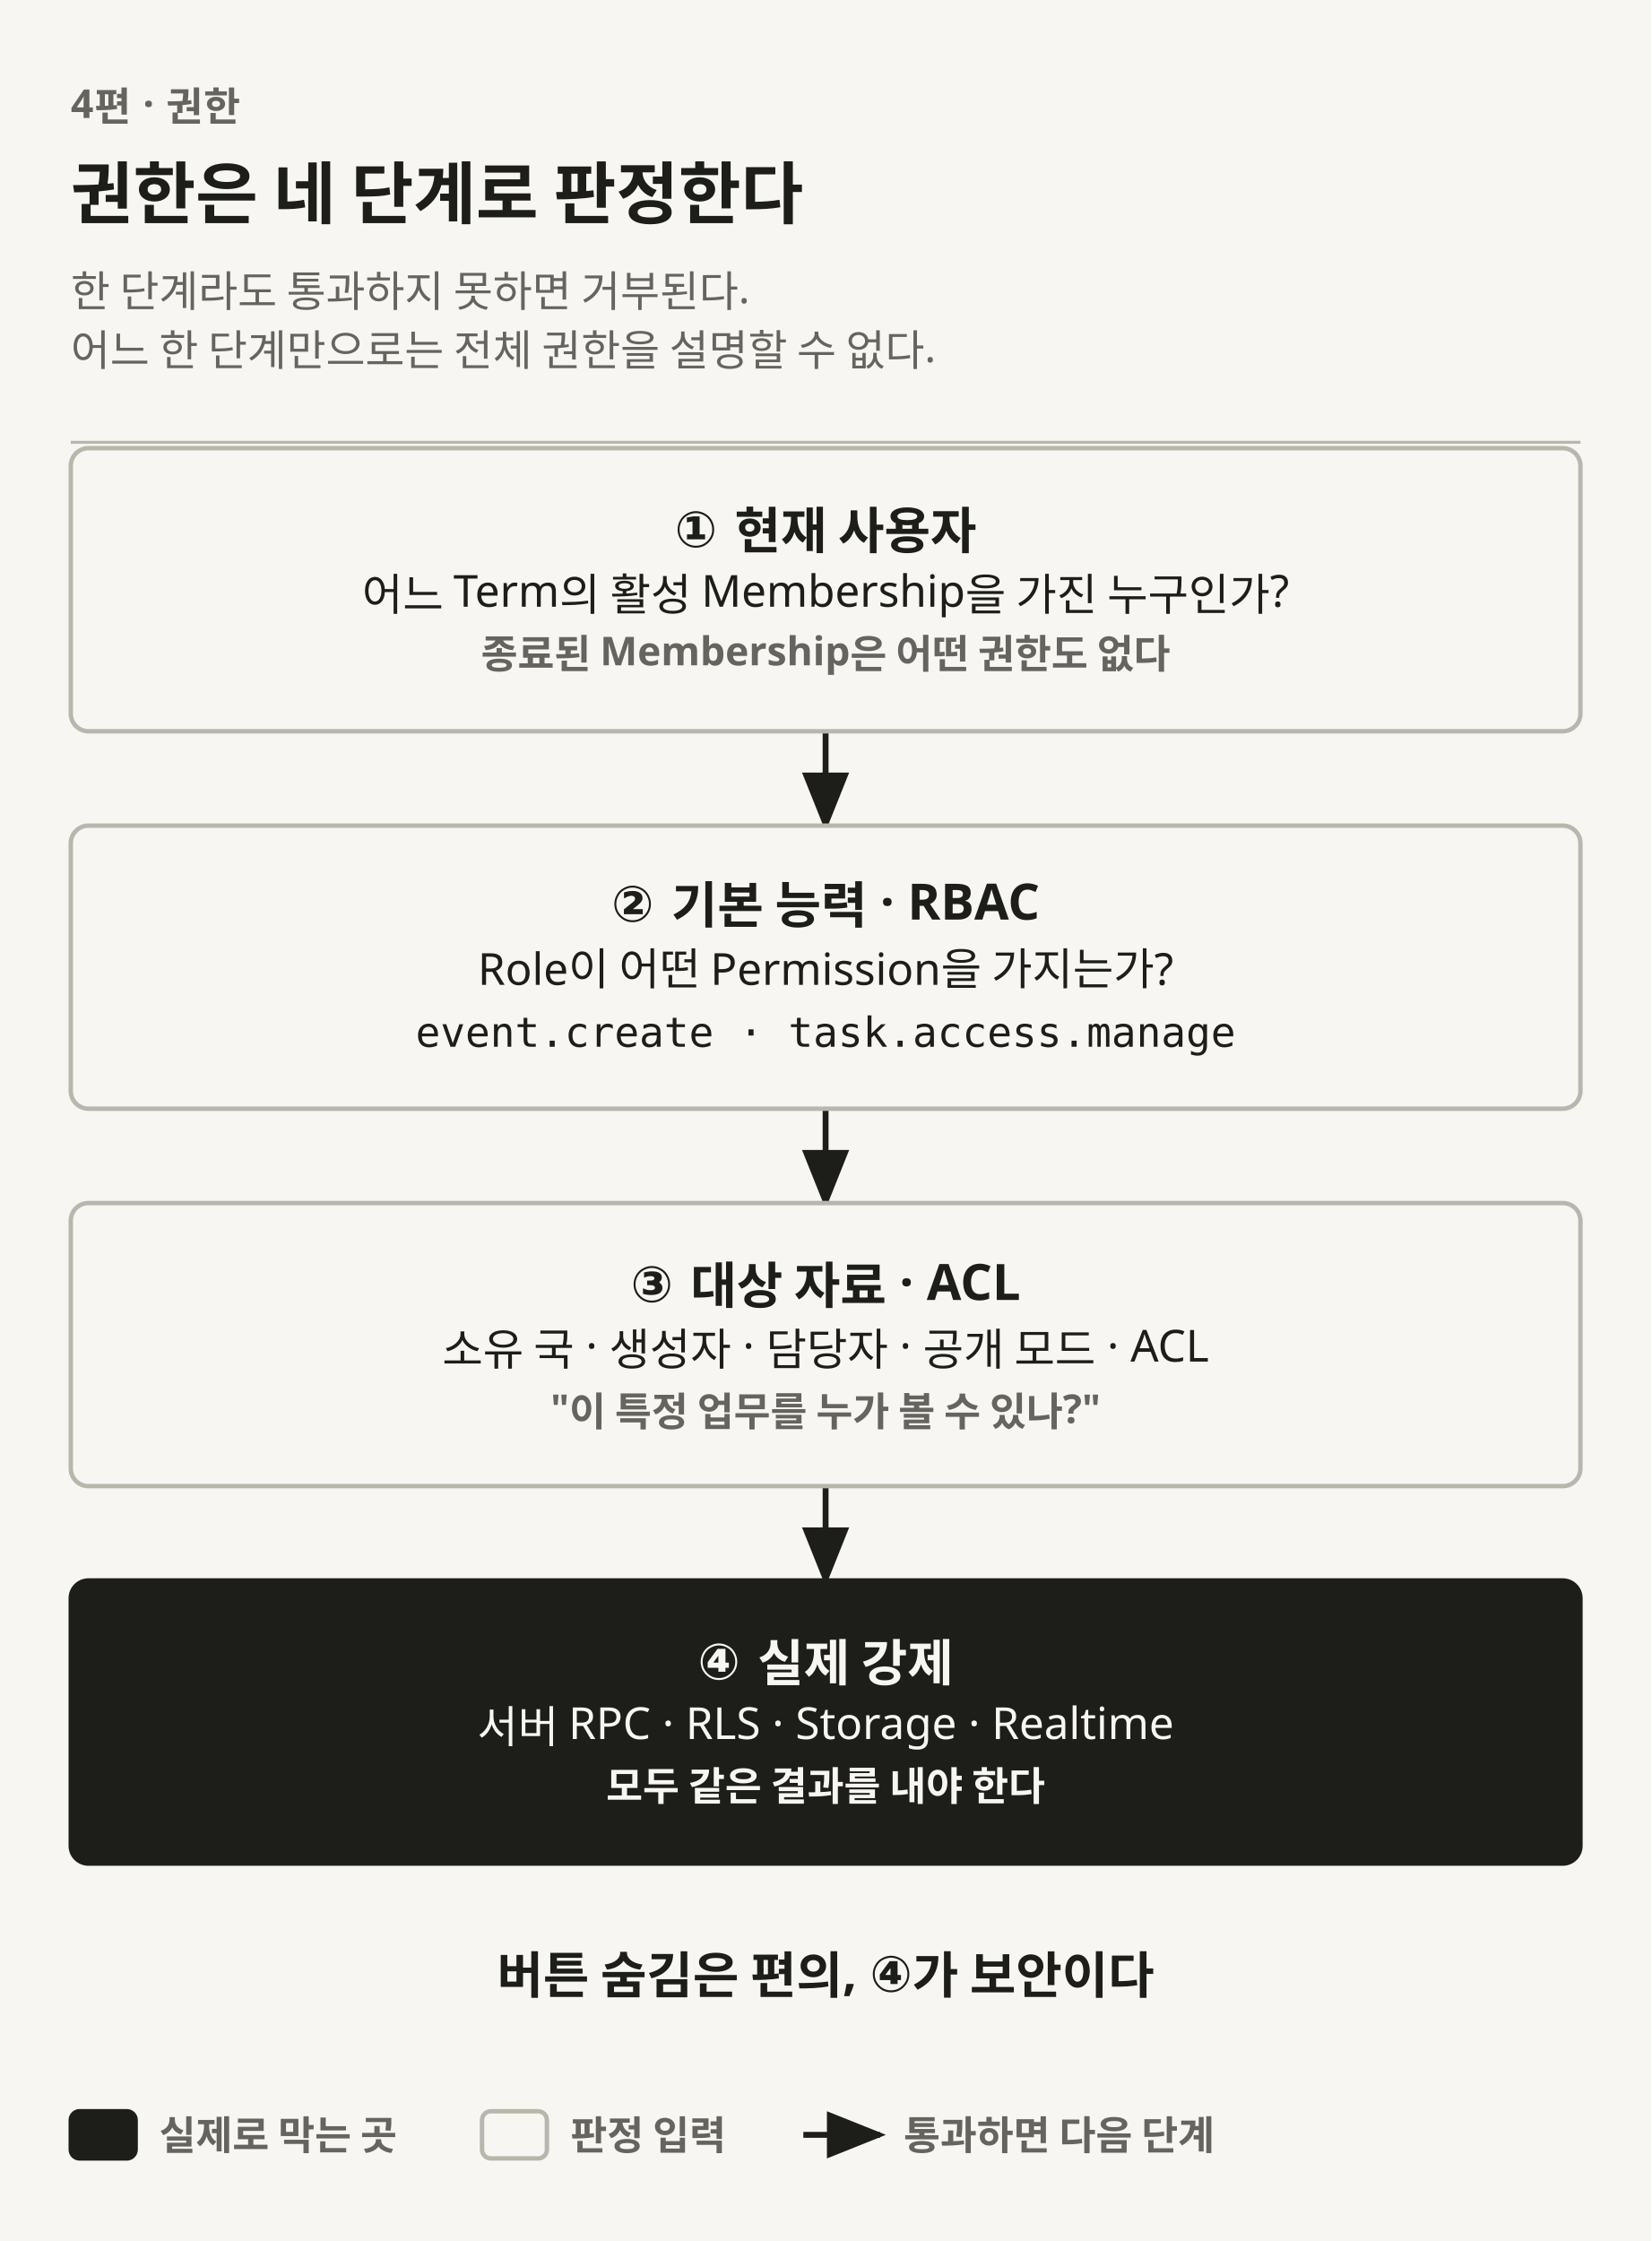
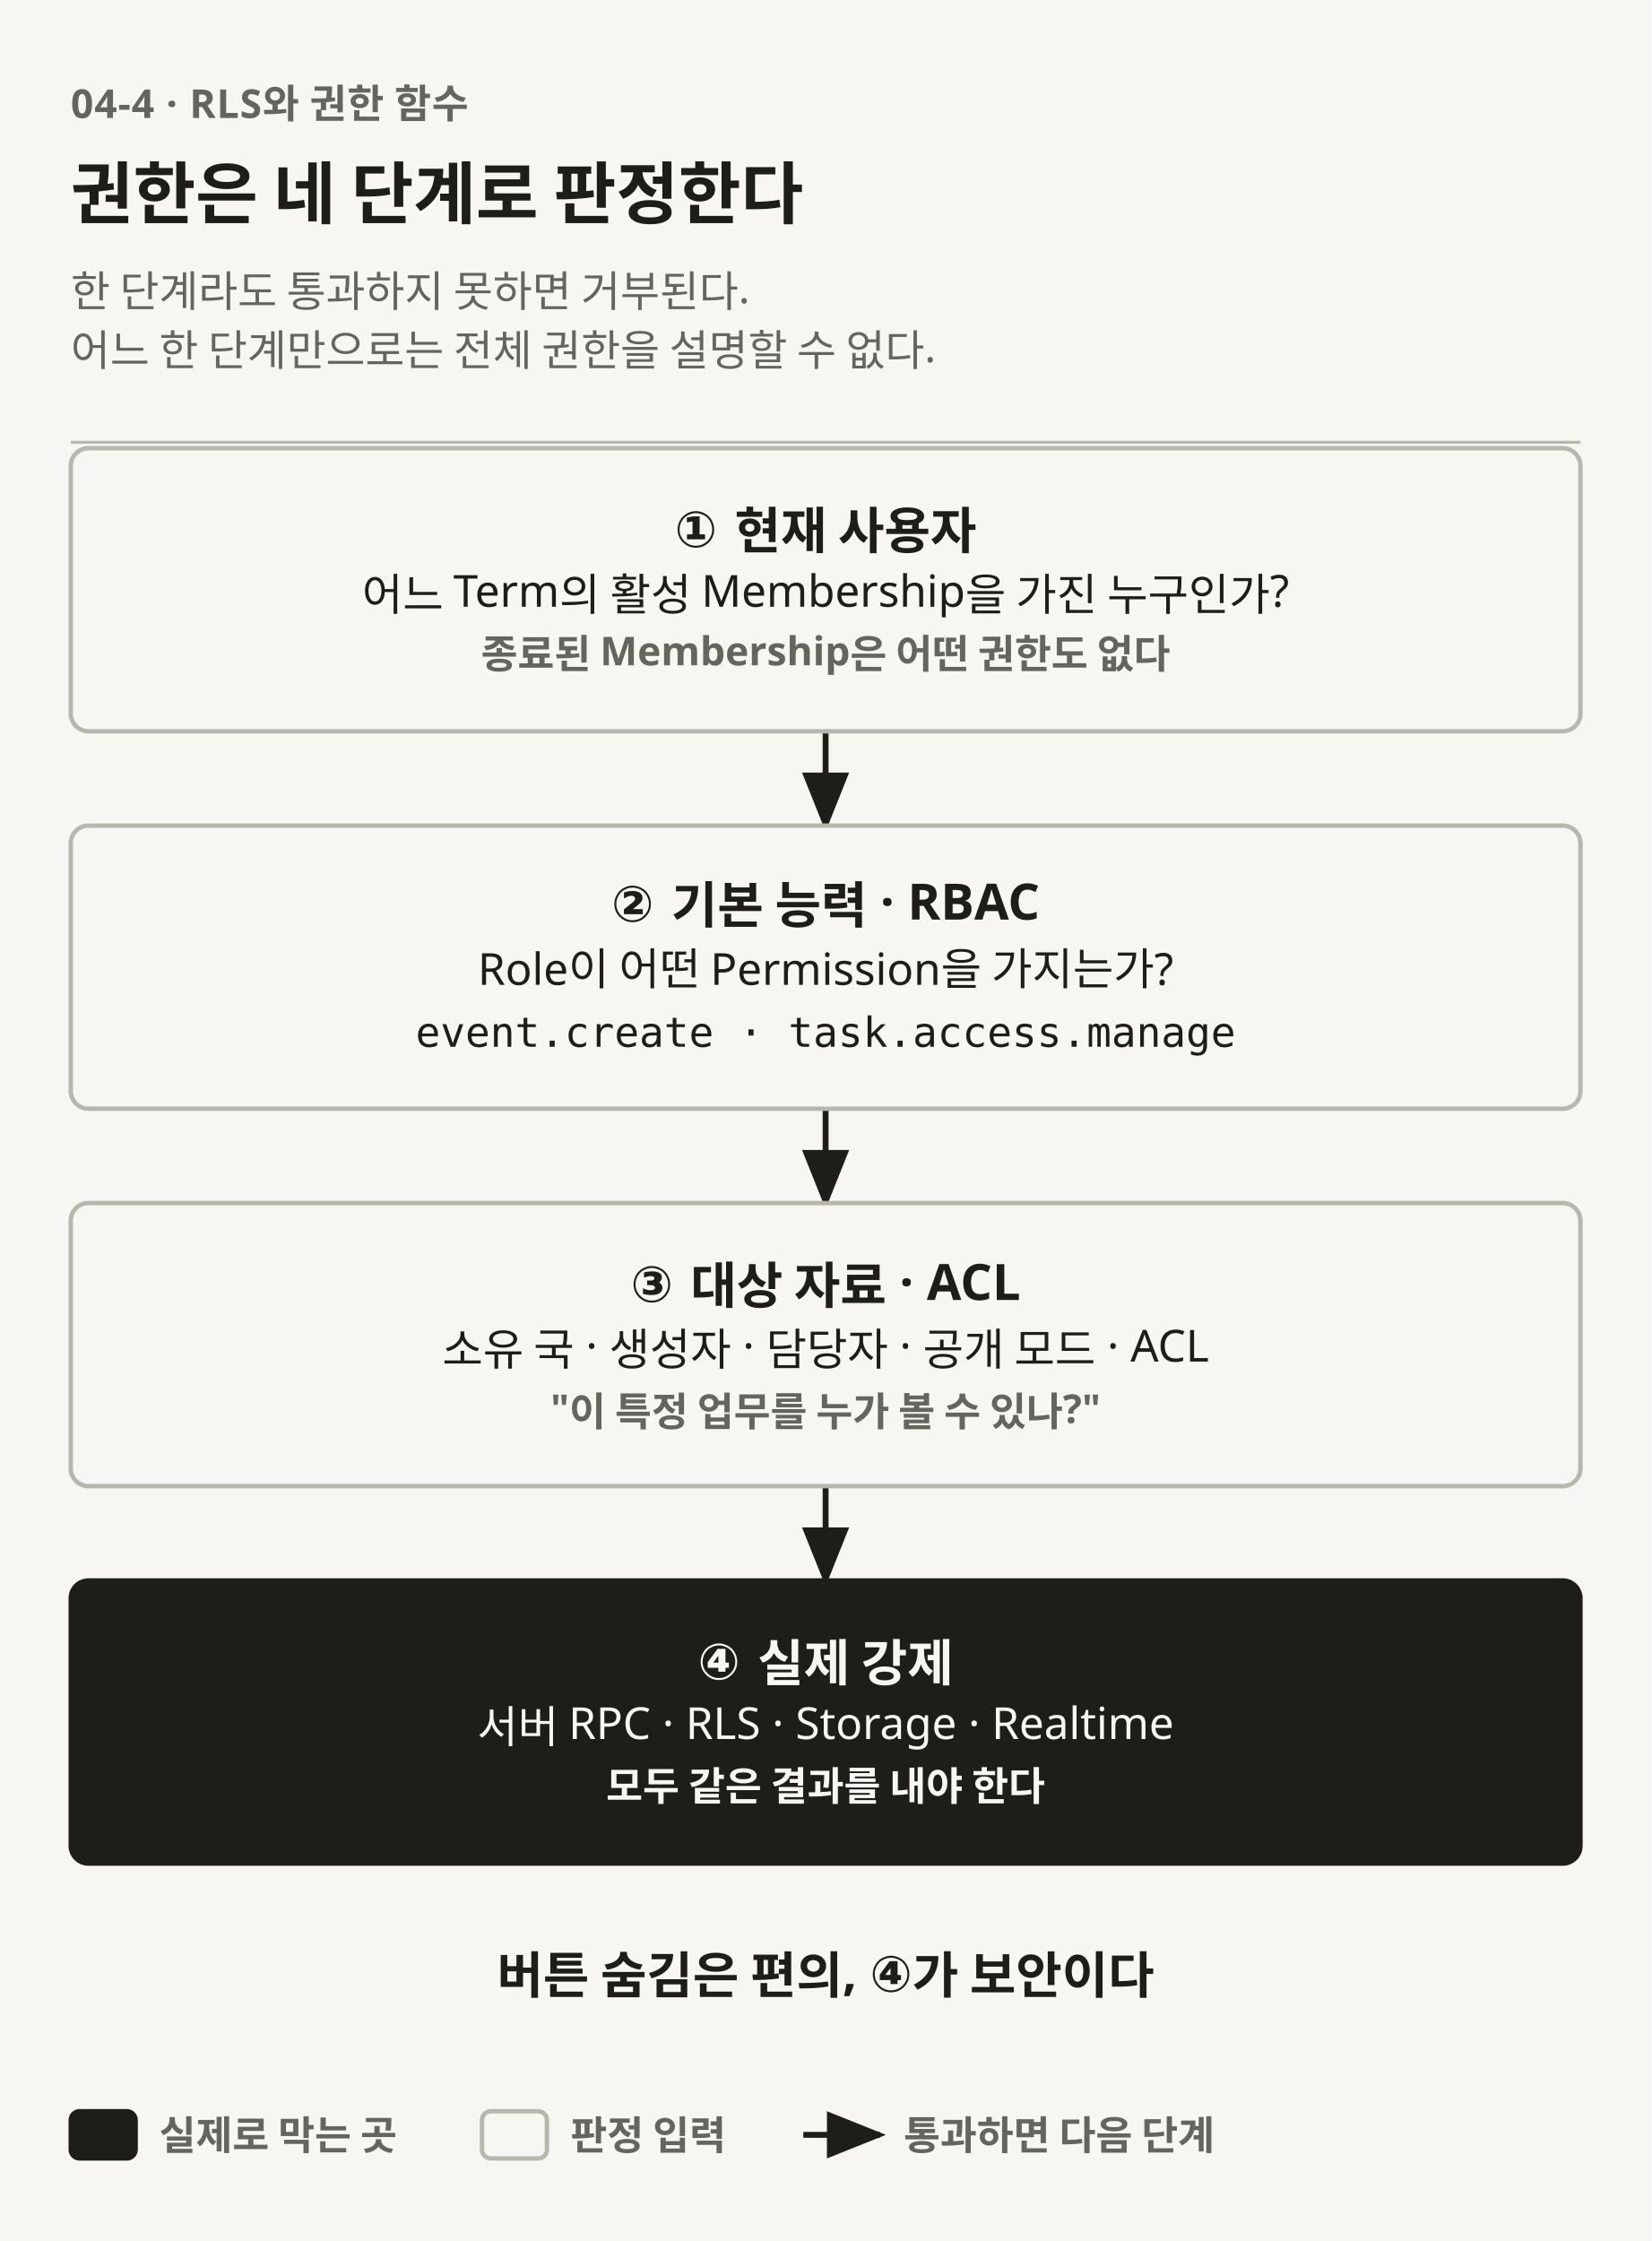
<svg xmlns="http://www.w3.org/2000/svg" viewBox="0 0 560 760" role="img" aria-labelledby="cpg-04a-permission-layers-title cpg-04a-permission-layers-desc">
  <defs>
    <marker id="cpg-04a-permission-layers-a" markerWidth="10" markerHeight="8" refX="9" refY="4" orient="auto-start-reverse">
      <path d="M0,0 L10,4 L0,8 Z" fill="#1d1d1a" />
    </marker>
    <marker id="cpg-04a-permission-layers-m" markerWidth="10" markerHeight="8" refX="9" refY="4" orient="auto-start-reverse">
      <path d="M0,0 L10,4 L0,8 Z" fill="#65645e" />
    </marker>
  </defs>
  <style>.bg{fill:#f7f6f2}.rule{stroke:#b9b6ac;stroke-width:1;fill:none}.node{fill:#f7f6f2;stroke:#b9b6ac;stroke-width:1.5}.zone{fill:#f0eee8;stroke:#b9b6ac;stroke-width:1.5}.deep{fill:#e4e1d8;stroke:#b9b6ac;stroke-width:1.5}.focal{fill:#1d1d1a;stroke:#1d1d1a;stroke-width:1.5}.outside{fill:#f7f6f2;stroke:#65645e;stroke-width:1.5;stroke-dasharray:6 4}.flow{stroke:#1d1d1a;stroke-width:2;fill:none;marker-end:url(#cpg-04a-permission-layers-a)}.dash{stroke:#65645e;stroke-width:1.8;fill:none;stroke-dasharray:7 5;marker-end:url(#cpg-04a-permission-layers-m)}.line{stroke:#1d1d1a;stroke-width:2;fill:none}.soft{stroke:#929087;stroke-width:1.4;fill:none}.boundary{stroke:#65645e;stroke-width:1.5;fill:none;stroke-dasharray:8 6}.mask{fill:#f7f6f2;stroke:none}.tag{font:600 13.5px 'Pretendard','Noto Sans KR','Apple SD Gothic Neo','Malgun Gothic',sans-serif;fill:#65645e;letter-spacing:.02em}.title{font:700 23px 'Pretendard','Noto Sans KR','Apple SD Gothic Neo','Malgun Gothic',sans-serif;fill:#1d1d1a}.subtitle{font:400 14.5px 'Pretendard','Noto Sans KR','Apple SD Gothic Neo','Malgun Gothic',sans-serif;fill:#65645e}.name{font:700 17px 'Pretendard','Noto Sans KR','Apple SD Gothic Neo','Malgun Gothic',sans-serif;fill:#1d1d1a}.body{font:400 15px 'Pretendard','Noto Sans KR','Apple SD Gothic Neo','Malgun Gothic',sans-serif;fill:#1d1d1a}.code{font:500 14px 'D2Coding','JetBrains Mono','Consolas',monospace;fill:#1d1d1a}.small{font:600 13.5px 'Pretendard','Noto Sans KR','Apple SD Gothic Neo','Malgun Gothic',sans-serif;fill:#65645e}.lab{font:700 13.5px 'Pretendard','Noto Sans KR','Apple SD Gothic Neo','Malgun Gothic',sans-serif;fill:#1d1d1a}.inv{fill:#f7f6f2}.big{font:800 22px 'Pretendard','Noto Sans KR','Apple SD Gothic Neo','Malgun Gothic',sans-serif;fill:#1d1d1a}</style>
  <rect class="bg" width="560" height="760" />
-   <text class="tag" x="24" y="40">4편 · 권한</text>
+   <text class="tag" x="24" y="40">04-4 · RLS와 권한 함수</text>
  <text class="title" x="24" y="74">권한은 네 단계로 판정한다</text>
  <text class="subtitle" x="24" y="104">한 단계라도 통과하지 못하면 거부된다.</text>
  <text class="subtitle" x="24" y="124">어느 한 단계만으로는 전체 권한을 설명할 수 없다.</text>
  <line class="rule" x1="24" y1="150" x2="536" y2="150" />
  <path class="flow" d="M280 248 V280" />
  <path class="flow" d="M280 376 V408" />
  <path class="flow" d="M280 504 V536" />
  <rect class="node" x="24" y="152" width="512" height="96" rx="6" />
  <text class="name" x="280" y="185.5" text-anchor="middle">① 현재 사용자</text>
  <text class="body" x="280" y="207.0" text-anchor="middle">어느 Term의 활성 Membership을 가진 누구인가?</text>
  <text class="small" x="280" y="226.6" text-anchor="middle">종료된 Membership은 어떤 권한도 없다</text>
  <rect class="node" x="24" y="280" width="512" height="96" rx="6" />
  <text class="name" x="280" y="312.5" text-anchor="middle">② 기본 능력 · RBAC</text>
  <text class="body" x="280" y="334.0" text-anchor="middle">Role이 어떤 Permission을 가지는가?</text>
  <text class="code" x="280" y="355.0" text-anchor="middle">event.create · task.access.manage</text>
  <rect class="node" x="24" y="408" width="512" height="96" rx="6" />
  <text class="name" x="280" y="441.5" text-anchor="middle">③ 대상 자료 · ACL</text>
  <text class="body" x="280" y="463.0" text-anchor="middle">소유 국 · 생성자 · 담당자 · 공개 모드 · ACL</text>
  <text class="small" x="280" y="482.6" text-anchor="middle">"이 특정 업무를 누가 볼 수 있나?"</text>
  <rect class="focal" x="24" y="536" width="512" height="96" rx="6" />
  <text class="name inv" x="280" y="569.5" text-anchor="middle">④ 실제 강제</text>
  <text class="body inv" x="280" y="591.0" text-anchor="middle">서버 RPC · RLS · Storage · Realtime</text>
  <text class="small inv" x="280" y="610.6" text-anchor="middle">모두 같은 결과를 내야 한다</text>
  <text class="name" x="280" y="676" text-anchor="middle">버튼 숨김은 편의, ④가 보안이다</text>
  <rect class="focal" x="24" y="716" width="22" height="16" rx="3" />
  <text class="small" x="54" y="729">실제로 막는 곳</text>
  <rect class="node" x="163.48" y="716" width="22" height="16" rx="3" />
  <text class="small" x="193.48" y="729">판정 입력</text>
  <path class="flow" d="M272.45 724 H298.45" />
  <text class="small" x="306.45" y="729">통과하면 다음 단계</text>
</svg>
